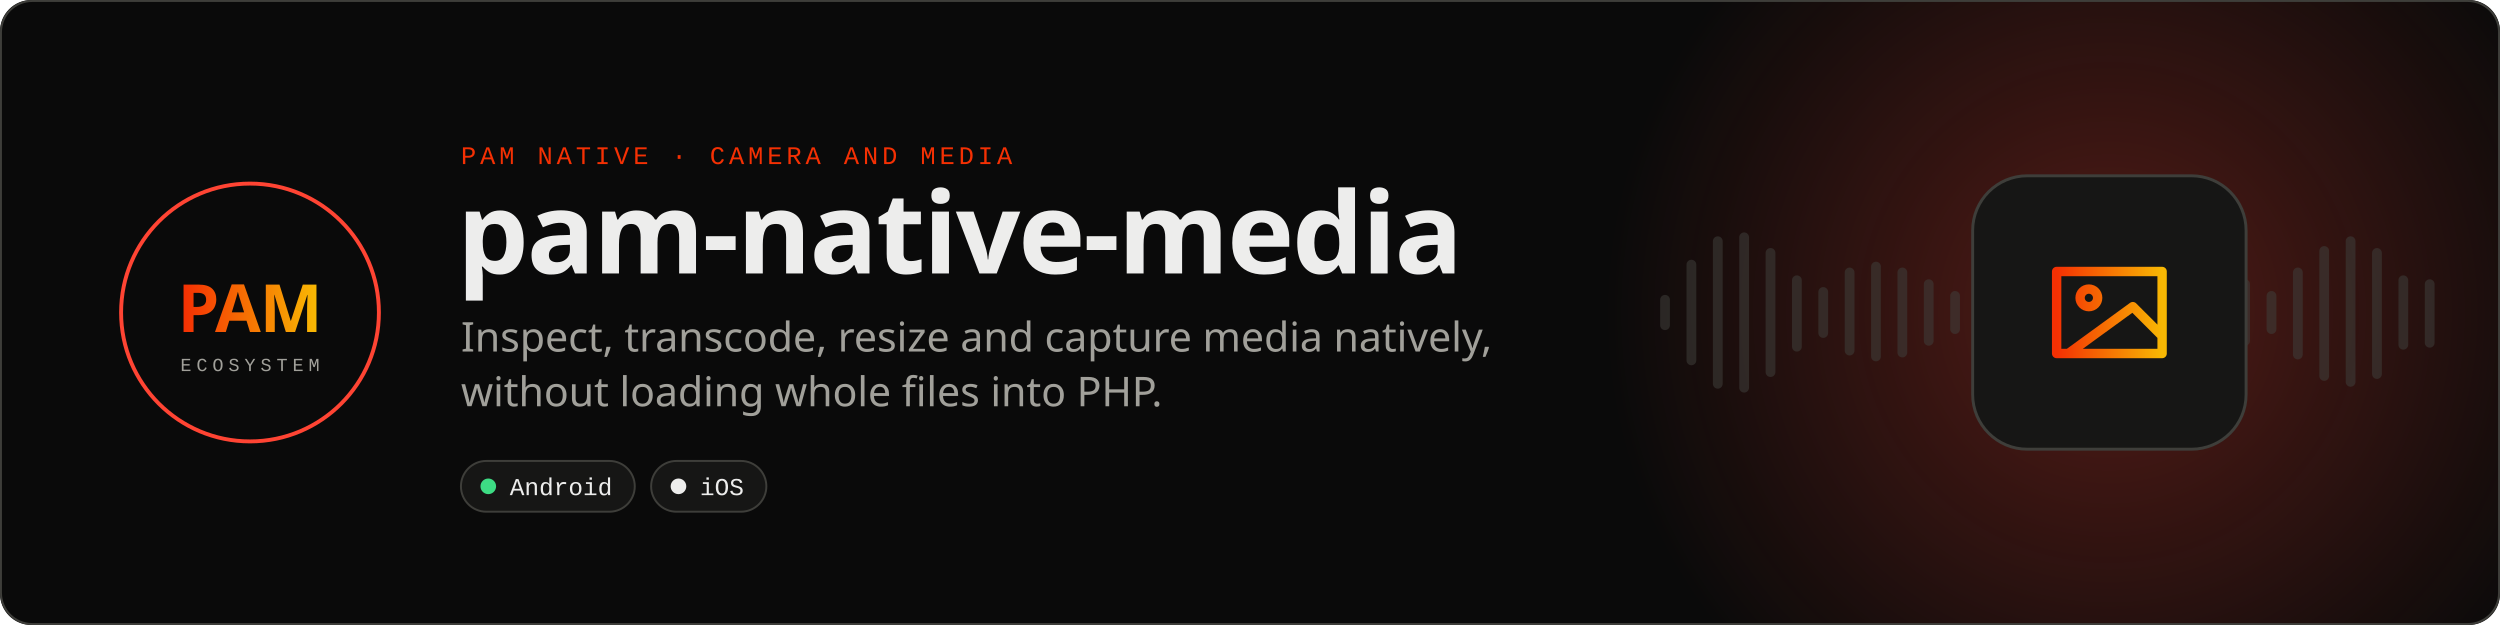
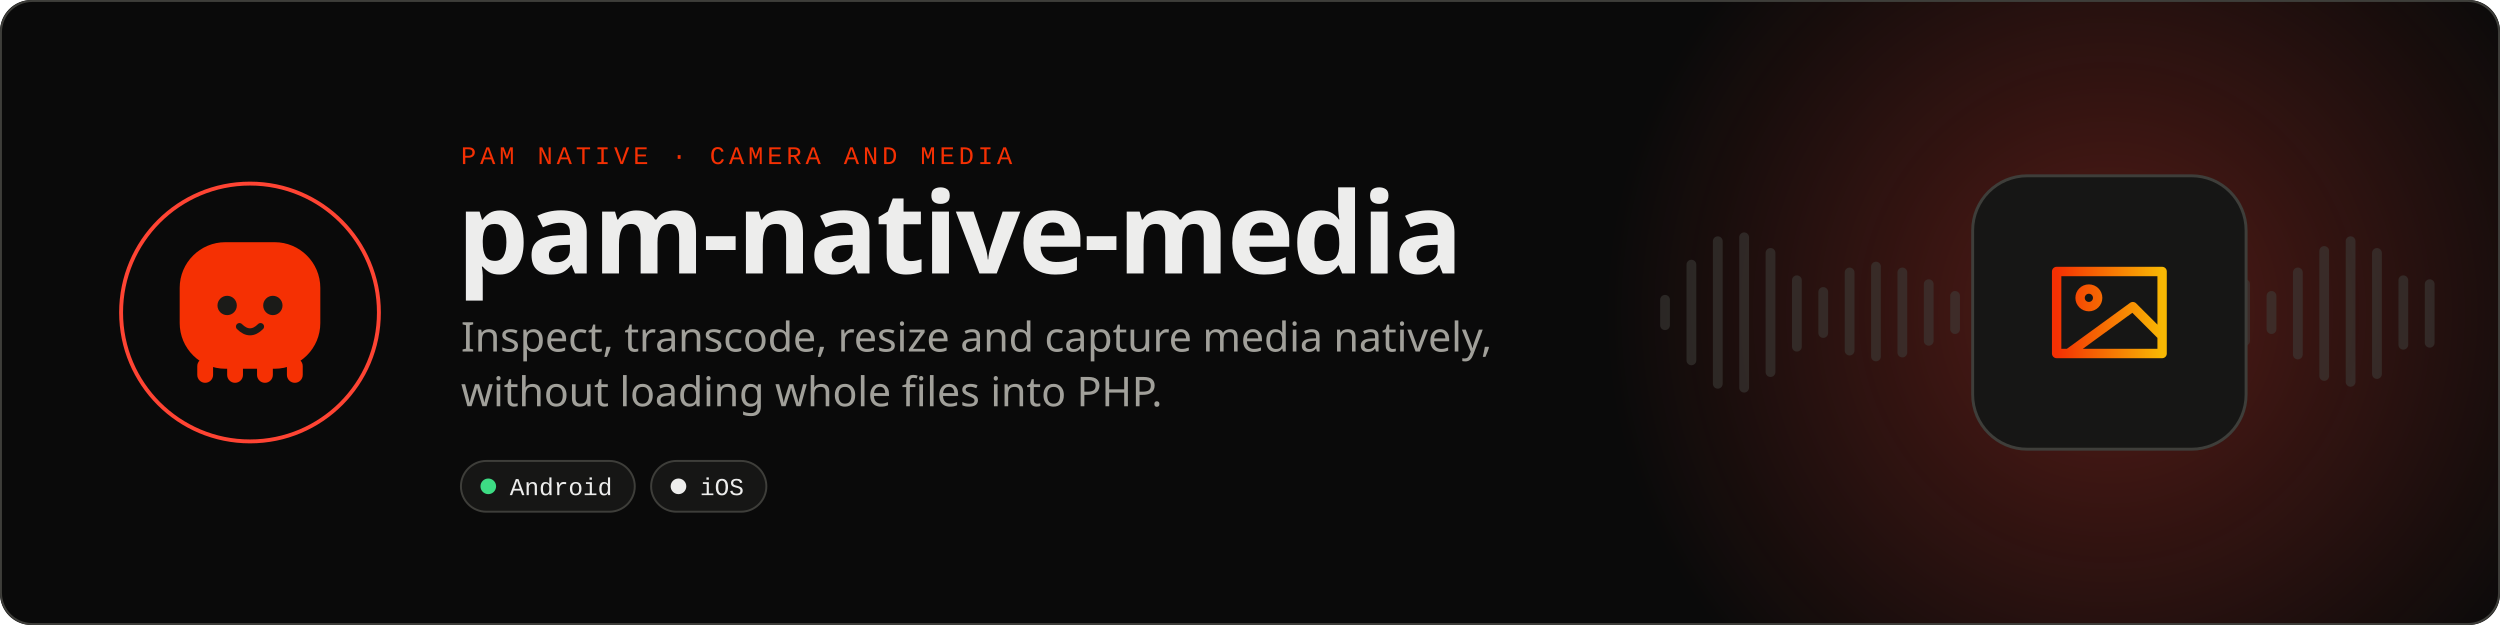
<svg xmlns="http://www.w3.org/2000/svg" viewBox="0 0 1280 320" width="1280" height="320" role="img" aria-label="pam-native-media: Inspect, transcode, resize and capture media natively, without loading whole files into PHP.">
  <defs>
    <linearGradient id="pg" x1="0" y1="0" x2="1" y2="0">
      <stop offset="0" stop-color="#f53003" />
      <stop offset="1" stop-color="#f8b803" />
    </linearGradient>
    <radialGradient id="gl">
      <stop offset="0" stop-color="#ff4433" stop-opacity=".30" />
      <stop offset="1" stop-color="#ff4433" stop-opacity="0" />
    </radialGradient>
    <clipPath id="cl">
      <rect width="1280" height="320" rx="16" />
    </clipPath>
  </defs>
  <g clip-path="url(#cl)">
    <rect width="1280" height="320" fill="#0a0a0a" />
    <circle cx="1080" cy="160" r="260" fill="url(#gl)" />
    <g fill="#3e3e3a" opacity=".55">
      <rect x="850.0" y="151" width="5" height="18" rx="2.5">
        <animate attributeName="height" values="18;11;18" dur="2.4s" repeatCount="indefinite" />
        <animate attributeName="y" values="151;155;151" dur="2.4s" repeatCount="indefinite" />
      </rect>
      <rect x="863.5" y="133" width="5" height="54" rx="2.5" />
      <rect x="877.0" y="121" width="5" height="78" rx="2.5" />
      <rect x="890.5" y="119" width="5" height="82" rx="2.5">
        <animate attributeName="height" values="82;49;82" dur="3.3s" repeatCount="indefinite" />
        <animate attributeName="y" values="119;135;119" dur="3.3s" repeatCount="indefinite" />
      </rect>
      <rect x="904.0" y="127" width="5" height="66" rx="2.5" />
      <rect x="917.5" y="141" width="5" height="39" rx="2.5" />
      <rect x="931.0" y="147" width="5" height="26" rx="2.5">
        <animate attributeName="height" values="26;15;26" dur="2.7s" repeatCount="indefinite" />
        <animate attributeName="y" values="147;152;147" dur="2.7s" repeatCount="indefinite" />
      </rect>
      <rect x="944.5" y="137" width="5" height="45" rx="2.5" />
      <rect x="958.0" y="134" width="5" height="51" rx="2.5" />
      <rect x="971.5" y="137" width="5" height="46" rx="2.5">
        <animate attributeName="height" values="46;27;46" dur="3.6s" repeatCount="indefinite" />
        <animate attributeName="y" values="137;146;137" dur="3.6s" repeatCount="indefinite" />
      </rect>
      <rect x="985.0" y="143" width="5" height="34" rx="2.5" />
      <rect x="998.5" y="149" width="5" height="22" rx="2.5" />
      <rect x="1012.0" y="149" width="5" height="22" rx="2.5">
        <animate attributeName="height" values="22;13;22" dur="3.0s" repeatCount="indefinite" />
        <animate attributeName="y" values="149;153;149" dur="3.0s" repeatCount="indefinite" />
      </rect>
      <rect x="1025.5" y="147" width="5" height="25" rx="2.5" />
      <rect x="1039.0" y="147" width="5" height="26" rx="2.5" />
      <rect x="1052.5" y="148" width="5" height="24" rx="2.5">
        <animate attributeName="height" values="24;15;24" dur="2.4s" repeatCount="indefinite" />
        <animate attributeName="y" values="148;153;148" dur="2.4s" repeatCount="indefinite" />
      </rect>
      <rect x="1066.0" y="149" width="5" height="23" rx="2.5" />
      <rect x="1079.5" y="151" width="5" height="19" rx="2.5" />
      <rect x="1093.0" y="148" width="5" height="24" rx="2.5">
        <animate attributeName="height" values="24;14;24" dur="3.3s" repeatCount="indefinite" />
        <animate attributeName="y" values="148;153;148" dur="3.3s" repeatCount="indefinite" />
      </rect>
      <rect x="1106.5" y="143" width="5" height="33" rx="2.5" />
      <rect x="1120.0" y="139" width="5" height="41" rx="2.5" />
      <rect x="1133.5" y="139" width="5" height="43" rx="2.5">
        <animate attributeName="height" values="43;26;43" dur="2.7s" repeatCount="indefinite" />
        <animate attributeName="y" values="139;147;139" dur="2.7s" repeatCount="indefinite" />
      </rect>
      <rect x="1147.0" y="143" width="5" height="34" rx="2.5" />
      <rect x="1160.5" y="149" width="5" height="22" rx="2.5" />
      <rect x="1174.0" y="137" width="5" height="47" rx="2.5">
        <animate attributeName="height" values="47;28;47" dur="3.6s" repeatCount="indefinite" />
        <animate attributeName="y" values="137;146;137" dur="3.6s" repeatCount="indefinite" />
      </rect>
      <rect x="1187.5" y="126" width="5" height="69" rx="2.5" />
      <rect x="1201.0" y="121" width="5" height="77" rx="2.5" />
      <rect x="1214.5" y="127" width="5" height="67" rx="2.5">
        <animate attributeName="height" values="67;40;67" dur="3.0s" repeatCount="indefinite" />
        <animate attributeName="y" values="127;140;127" dur="3.0s" repeatCount="indefinite" />
      </rect>
      <rect x="1228.0" y="141" width="5" height="38" rx="2.5" />
      <rect x="1241.5" y="143" width="5" height="35" rx="2.5" />
    </g>
  </g>
  <rect x=".5" y=".5" width="1279" height="319" rx="16" fill="none" stroke="#3e3e3a" />
  <circle cx="128" cy="160" r="66" fill="#0a0a0a" stroke="#ff4433" stroke-width="2" />
  <circle cx="128" cy="160" r="66" fill="none" stroke="#ff4433">
    <animate attributeName="r" values="66;92" dur="3s" repeatCount="indefinite" />
    <animate attributeName="stroke-opacity" values=".5;0" dur="3s" repeatCount="indefinite" />
  </circle>
-   <text x="128" y="170" text-anchor="middle" font-family="-apple-system, BlinkMacSystemFont, 'Segoe UI', 'Noto Sans', Helvetica, Arial, sans-serif" font-weight="700" font-size="34" letter-spacing="-.5" fill="url(#pg)">PAM</text>
-   <text x="128" y="190" text-anchor="middle" font-family="ui-monospace, SFMono-Regular, 'SF Mono', Menlo, Consolas, 'Liberation Mono', monospace" font-size="9.5" letter-spacing="2.5" fill="#a1a09a">ECOSYSTEM</text>
+   <g transform="translate(74 104.2) scale(.9)">
+     <rect x="30" y="88" width="9" height="14" rx="4.5" fill="#f53003" />
+     <rect x="47" y="88" width="9" height="14" rx="4.5" fill="#f53003" />
+     <rect x="64" y="88" width="9" height="14" rx="4.5" fill="#f53003" />
+     <rect x="81" y="88" width="9" height="14" rx="4.5" fill="#f53003" />
+     <rect x="20" y="22" width="80" height="72" rx="26" fill="#f53003" />
+     <circle cx="47" cy="58" r="5.5" fill="#1b1b18" />
+     <circle cx="73" cy="58" r="5.5" fill="#1b1b18" />
+     <path d="M54 70q6 6 12 0" stroke="#1b1b18" stroke-width="4" stroke-linecap="round" fill="none" />
+   </g>
  <text x="236" y="84" font-family="ui-monospace, SFMono-Regular, 'SF Mono', Menlo, Consolas, 'Liberation Mono', monospace" font-size="13" letter-spacing="2" fill="#f53003">PAM NATIVE · CAMERA AND MEDIA</text>
  <text x="234" y="140" font-family="-apple-system, BlinkMacSystemFont, 'Segoe UI', 'Noto Sans', Helvetica, Arial, sans-serif" font-weight="700" font-size="58" letter-spacing="-1" fill="#ededec">pam-native-media</text>
  <text x="236" y="180" font-family="-apple-system, BlinkMacSystemFont, 'Segoe UI', 'Noto Sans', Helvetica, Arial, sans-serif" font-size="21" fill="#a1a09a">Inspect, transcode, resize and capture media natively,</text>
  <text x="236" y="208" font-family="-apple-system, BlinkMacSystemFont, 'Segoe UI', 'Noto Sans', Helvetica, Arial, sans-serif" font-size="21" fill="#a1a09a">without loading whole files into PHP.</text>
  <rect x="236" y="236" width="89" height="26" rx="13" fill="#161615" stroke="#3e3e3a" />
  <circle cx="250" cy="249" r="4" fill="#3ddc84" />
  <text x="261" y="253.5" font-family="ui-monospace, SFMono-Regular, 'SF Mono', Menlo, Consolas, 'Liberation Mono', monospace" font-size="12.5" fill="#ededec">Android</text>
  <rect x="333.375" y="236" width="59" height="26" rx="13" fill="#161615" stroke="#3e3e3a" />
  <circle cx="347.375" cy="249" r="4" fill="#ededec" />
  <text x="358.375" y="253.5" font-family="ui-monospace, SFMono-Regular, 'SF Mono', Menlo, Consolas, 'Liberation Mono', monospace" font-size="12.5" fill="#ededec">iOS</text>
  <rect x="1010" y="90" width="140" height="140" rx="28" fill="#161615" stroke="#3e3e3a" stroke-width="1.5" />
  <g transform="translate(1044 124) scale(3)" fill="none" stroke="url(#pg)" stroke-width="1.6" stroke-linecap="round" stroke-linejoin="round">
    <path d="M3 5h18v14H3zM21 16l-5-5L5 19M7.0 9.5a1.5 1.5 0 1 0 3.0 0a1.5 1.5 0 1 0 -3.0 0" />
  </g>
</svg>
